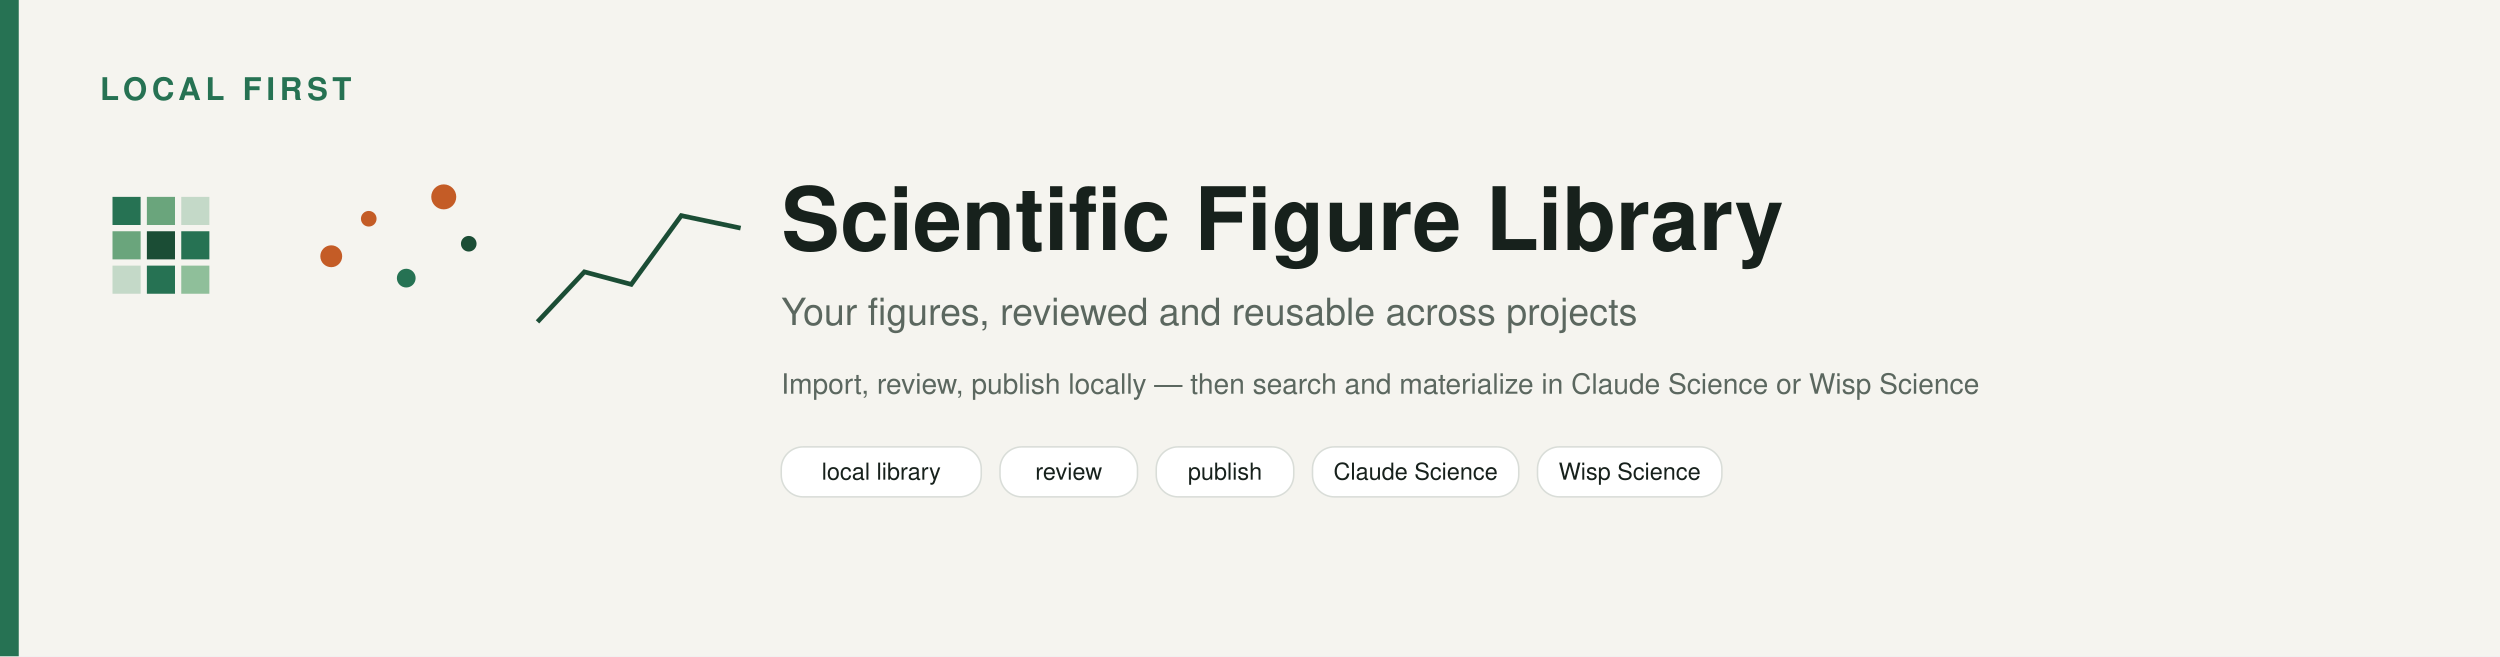
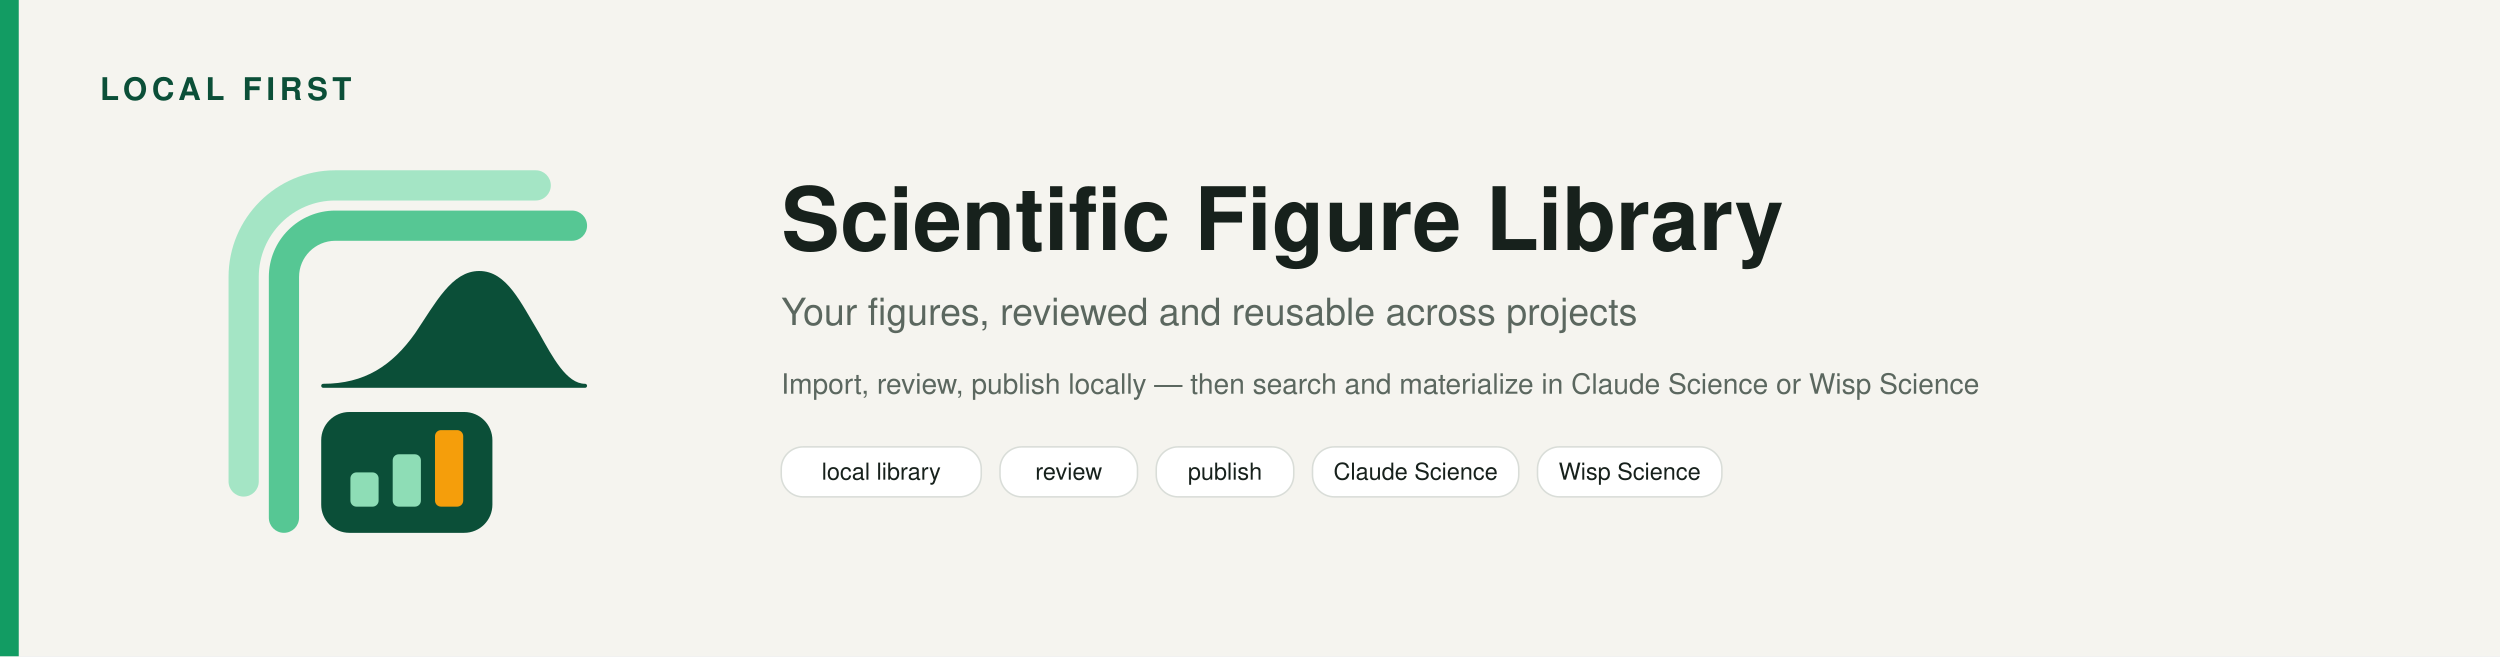
<svg xmlns="http://www.w3.org/2000/svg" width="1600" height="420" viewBox="0 0 1600 420" role="img" aria-label="Scientific Figure Library — local-first MCP App for your scientific figures on Claude Science and Wisp Science">
  <rect width="1600" height="420" fill="#f5f4ef" />
-   <rect x="0" y="0" width="12" height="420" fill="#267253" />
-   <g transform="translate(64,86)">
-     <rect x="8" y="40" width="18" height="18" fill="#267253" />
-     <rect x="30" y="40" width="18" height="18" fill="#6aa57c" />
-     <rect x="52" y="40" width="18" height="18" fill="#c4d9c8" />
-     <rect x="8" y="62" width="18" height="18" fill="#6aa57c" />
-     <rect x="30" y="62" width="18" height="18" fill="#1b4d35" />
-     <rect x="52" y="62" width="18" height="18" fill="#267253" />
-     <rect x="8" y="84" width="18" height="18" fill="#c4d9c8" />
-     <rect x="30" y="84" width="18" height="18" fill="#267253" />
-     <rect x="52" y="84" width="18" height="18" fill="#8fbf9a" />
-     <circle cx="148" cy="78" r="7" fill="#c45c26" />
-     <circle cx="172" cy="54" r="5" fill="#c45c26" />
-     <circle cx="196" cy="92" r="6" fill="#267253" />
-     <circle cx="220" cy="40" r="8" fill="#c45c26" />
-     <circle cx="236" cy="70" r="5" fill="#1b4d35" />
-     <polyline fill="none" stroke="#1b4d35" stroke-width="3" points="280,120 310,88 340,96 372,52 410,60" />
-   </g>
-   <text x="64" y="64" font-family="IBM Plex Sans, Segoe UI, Helvetica, Arial, sans-serif" font-size="20" font-weight="700" fill="#267253" letter-spacing="3">LOCAL FIRST</text>
+   <rect x="0" y="0" width="12" height="420" fill="#129C63" />
+   <svg x="96" y="60" width="330" height="330" viewBox="0 0 512 512">
+     <defs />
+     <g id="layer-back">
+       <path id="back-rail" d="M78 385V182A106 106 0 0 1 184 76H383A15 15 0 0 1 383 106H184A76 76 0 0 0 108 182V385A15 15 0 0 1 78 385Z" fill="#A4E5C5" />
+     </g>
+     <g id="layer-middle">
+       <path id="middle-rail" d="M118 421V182A66 66 0 0 1 184 116H419A15 15 0 0 1 419 146H184A36 36 0 0 0 148 182V421A15 15 0 0 1 118 421Z" fill="#56C794" />
+     </g>
+     <g id="layer-primary">
+       <path id="density-primary" d="M172 288C213.08 288 240.38 270.08 263.26 237.824C283.8 207.36 299.66 176 326.96 176C354.26 176 368.04 207.36 386.5 237.824C400.02 262.016 413.8 288 432 288A2 2 0 0 1 432 292H172A2 2 0 0 1 172 288Z" fill="#0B4F38" />
+     </g>
+     <g id="layer-module">
+       <rect id="bar-module" x="170" y="316" width="170" height="120" rx="28" fill="#0B4F38" />
+     </g>
+     <g id="layer-bars">
+       <rect id="bar-1" x="199" y="376" width="28" height="34" rx="6" fill="#8EDDB6" />
+       <rect id="bar-2" x="241" y="358" width="28" height="52" rx="6" fill="#8EDDB6" />
+       <rect id="bar-3" x="283" y="334" width="28" height="76" rx="6" fill="#F59E0B" />
+     </g>
+   </svg>
+   <text x="64" y="64" font-family="IBM Plex Sans, Segoe UI, Helvetica, Arial, sans-serif" font-size="20" font-weight="700" fill="#0B4F38" letter-spacing="3">LOCAL FIRST</text>
  <text x="500" y="160" font-family="IBM Plex Sans, Segoe UI, Helvetica, Arial, sans-serif" font-size="56" font-weight="700" fill="#17211c">Scientific Figure Library</text>
  <text x="500" y="208" font-family="IBM Plex Sans, Segoe UI, Helvetica, Arial, sans-serif" font-size="24" fill="#5b675f">Your figures, reviewed and reusable across projects</text>
  <text x="500" y="252" font-family="IBM Plex Sans, Segoe UI, Helvetica, Arial, sans-serif" font-size="18" fill="#5b675f">Import, review, publish locally — then search and materialize in Claude Science or Wisp Science</text>
  <g font-family="IBM Plex Sans, Segoe UI, Helvetica, Arial, sans-serif" font-size="15" fill="#17211c">
    <rect x="500" y="286" rx="14" width="128" height="32" fill="#fff" stroke="#d9ddd8" />
    <text x="564" y="307" text-anchor="middle">local library</text>
    <rect x="640" y="286" rx="14" width="88" height="32" fill="#fff" stroke="#d9ddd8" />
    <text x="684" y="307" text-anchor="middle">review</text>
    <rect x="740" y="286" rx="14" width="88" height="32" fill="#fff" stroke="#d9ddd8" />
    <text x="784" y="307" text-anchor="middle">publish</text>
    <rect x="840" y="286" rx="14" width="132" height="32" fill="#fff" stroke="#d9ddd8" />
    <text x="906" y="307" text-anchor="middle">Claude Science</text>
    <rect x="984" y="286" rx="14" width="118" height="32" fill="#fff" stroke="#d9ddd8" />
    <text x="1043" y="307" text-anchor="middle">Wisp Science</text>
  </g>
</svg>
